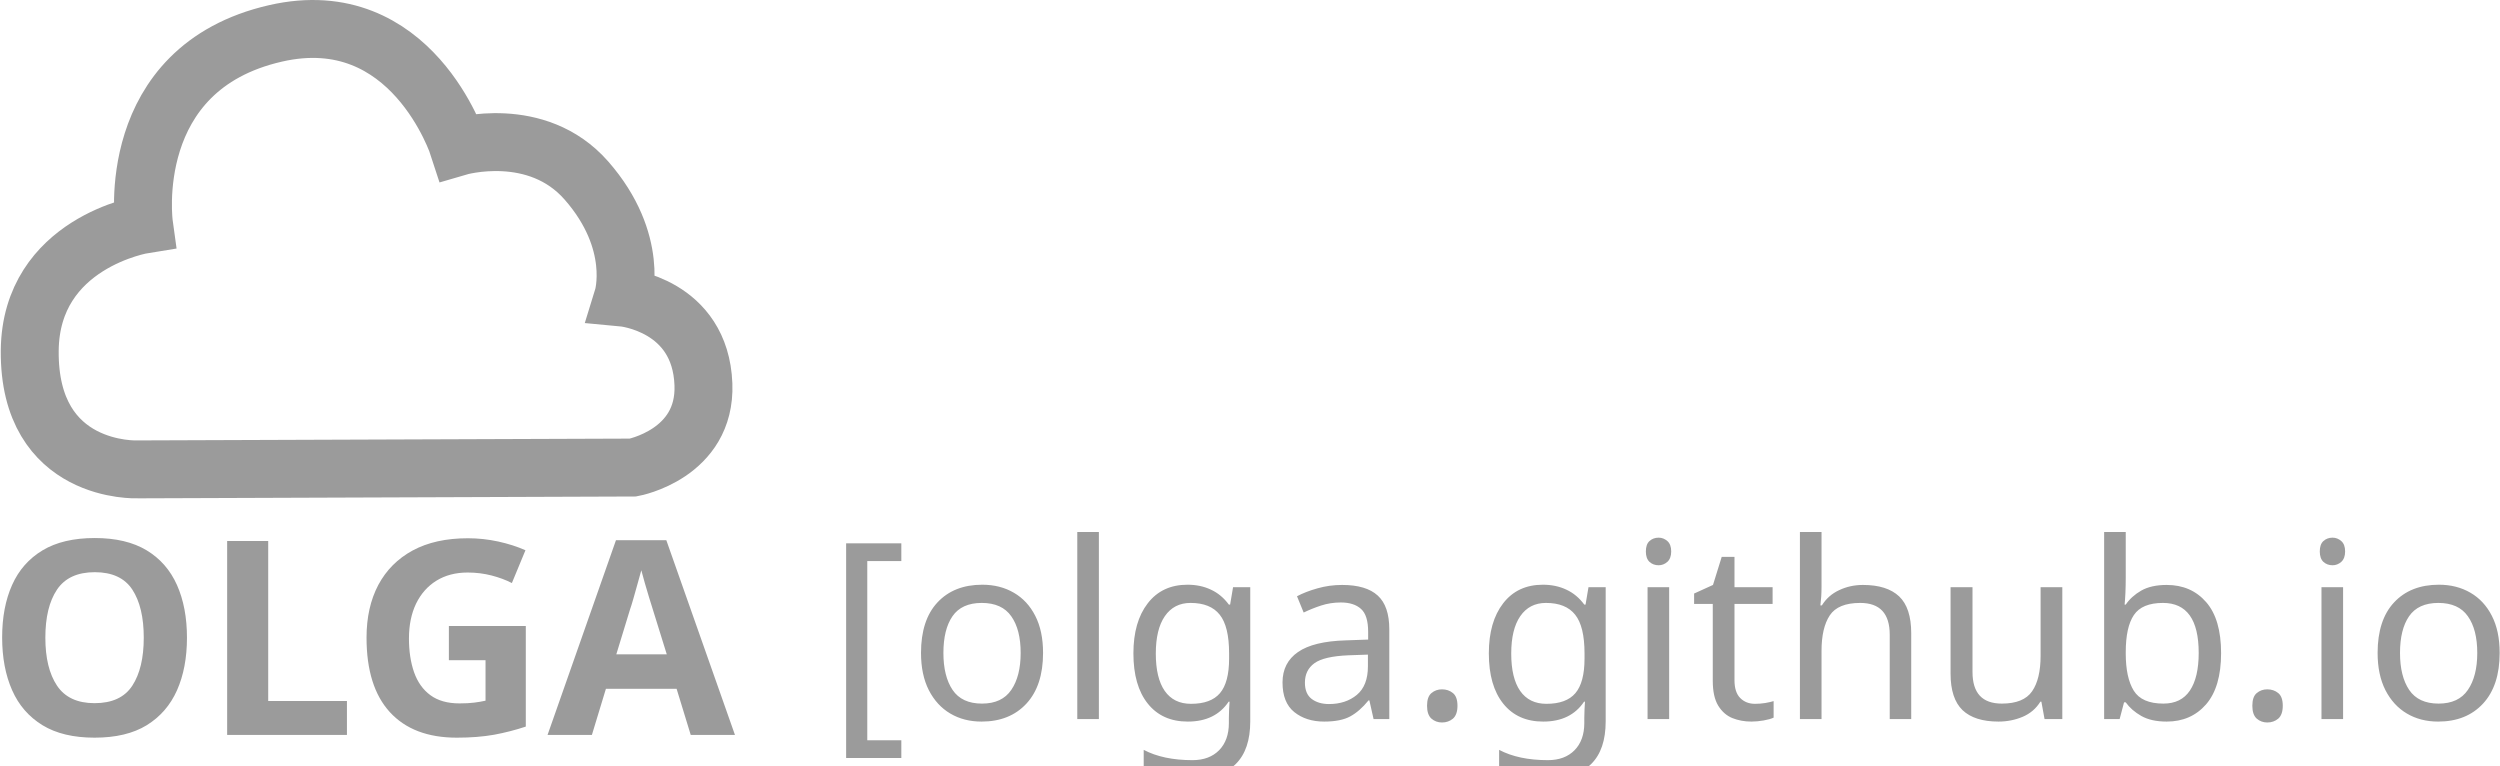
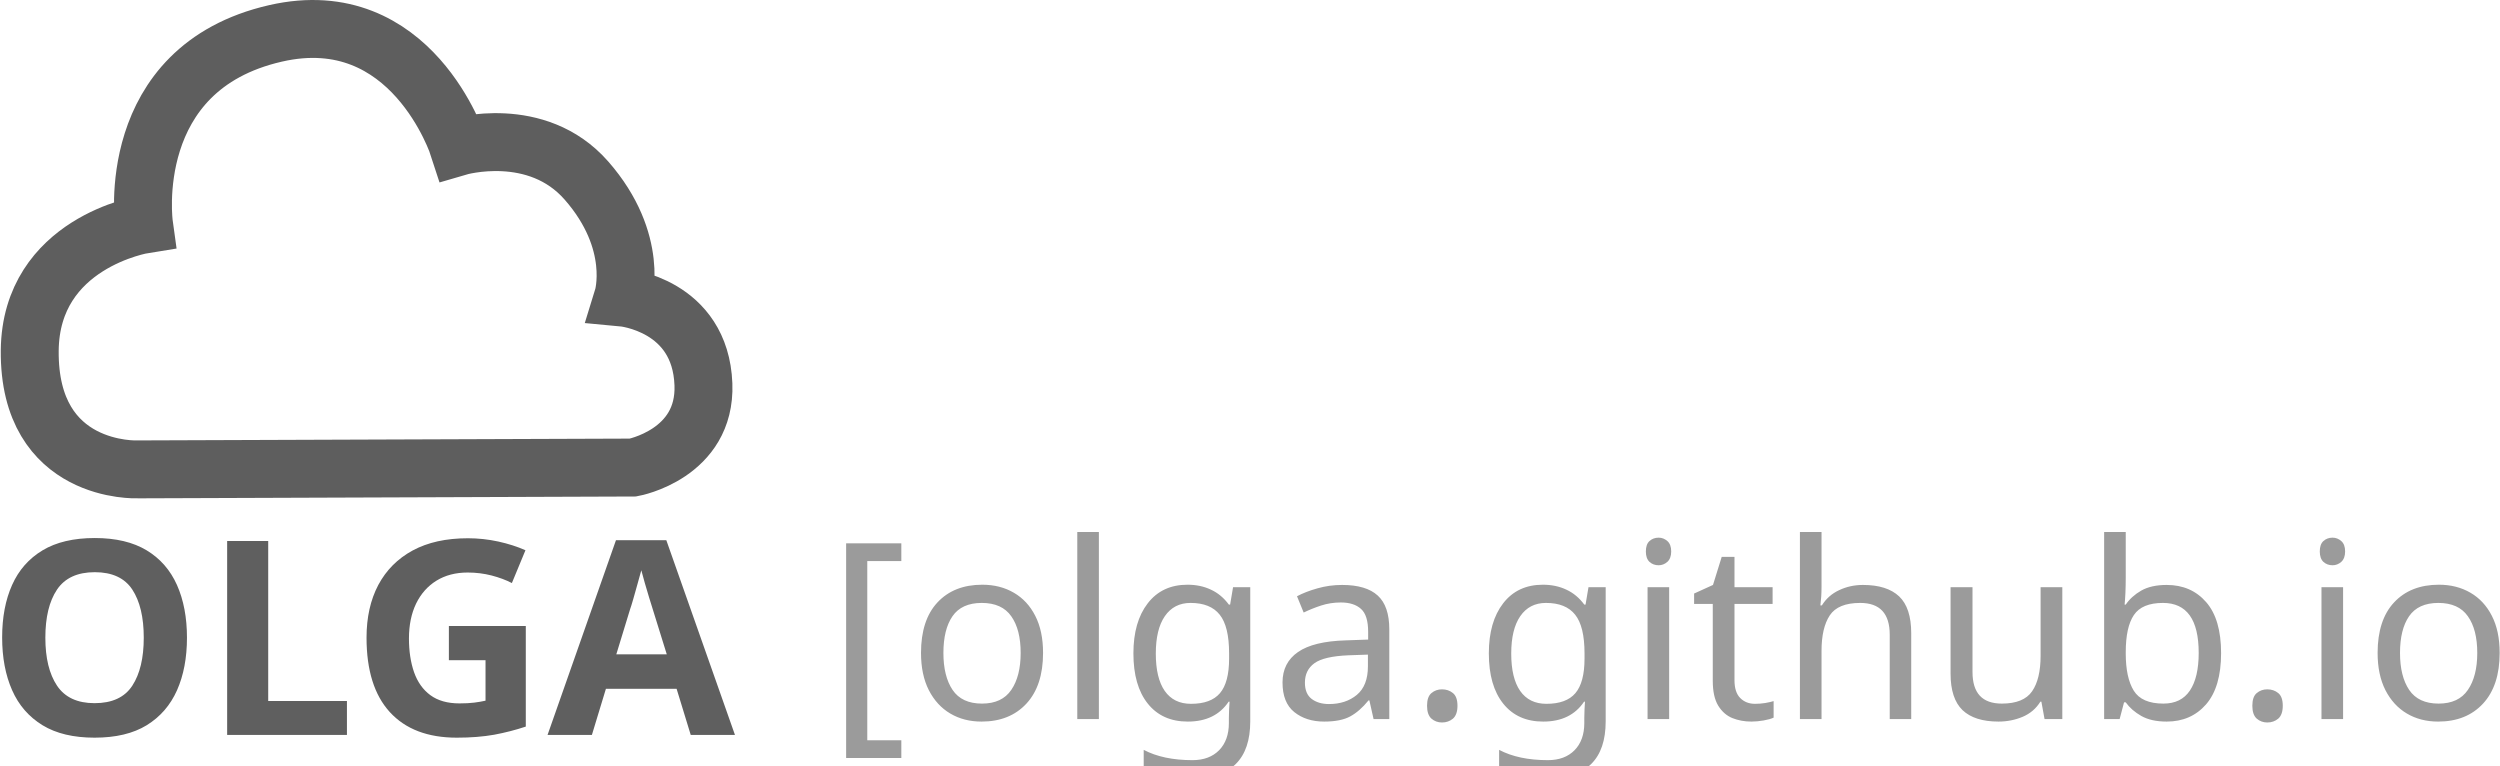
<svg xmlns="http://www.w3.org/2000/svg" width="345.343" height="105.726" id="svg2" version="1.1">
  <defs id="defs4">
    </defs>
  <g id="layer1" transform="translate(-570.9616,-478.4166)">
-     <path style="fill:none;stroke:#000000;stroke-width:8;stroke-linecap:butt;stroke-linejoin:miter;stroke-miterlimit:4;stroke-opacity:0.392;stroke-dasharray:none" d="m 589.97,543.255 68.438,-0.253 c 0,0 10.082,-1.86 9.723,-11.49 -0.411,-11.003 -11.112,-11.996 -11.112,-11.996 0,0 2.375,-7.684 -5.051,-16.162 -6.873,-7.848 -17.678,-4.672 -17.678,-4.672 0,0 -6.413,-19.961 -25.254,-15.657 -21.172,4.836 -18.183,26.39 -18.183,26.39 0,0 -15.645,2.491 -15.784,17.425 -0.159,17.087 14.9,16.415 14.9,16.415 z" id="path3827" />
-     <text xml:space="preserve" style="font-size:33.34px;font-style:normal;font-weight:normal;line-height:125%;letter-spacing:0px;word-spacing:0px;fill:#000000;fill-opacity:0.549;stroke:none;font-family:Sans" x="569.085" y="579.943" id="text3829">
-       <tspan id="tspan3831" x="569.085" y="579.943" style="font-size:37.536px;font-style:normal;font-variant:normal;font-weight:bold;font-stretch:normal;fill:#000000;fill-opacity:0.392;font-family:Ubuntu;-inkscape-font-specification:Ubuntu">OLGA</tspan>
+     <path style="fill:none;stroke:#000000;stroke-width:8;stroke-linecap:butt;stroke-linejoin:miter;stroke-miterlimit:4;stroke-opacity:0.629;stroke-dasharray:none" d="m 589.97,543.255 68.438,-0.253 c 0,0 10.082,-1.86 9.723,-11.49 -0.411,-11.003 -11.112,-11.996 -11.112,-11.996 0,0 2.375,-7.684 -5.051,-16.162 -6.873,-7.848 -17.678,-4.672 -17.678,-4.672 0,0 -6.413,-19.961 -25.254,-15.657 -21.172,4.836 -18.183,26.39 -18.183,26.39 0,0 -15.645,2.491 -15.784,17.425 -0.159,17.087 14.9,16.415 14.9,16.415 z" id="path3827" />
+     <text xml:space="preserve" style="font-size:33.34px;font-style:normal;font-weight:normal;line-height:125%;letter-spacing:0px;word-spacing:0px;fill:#000000;fill-opacity:0.627;stroke:none;font-family:Sans" x="569.085" y="579.943" id="text3829">
+       <tspan id="tspan3831" x="569.085" y="579.943" style="font-size:37.536px;font-style:normal;font-variant:normal;font-weight:bold;font-stretch:normal;fill:#000000;fill-opacity:0.627;font-family:Ubuntu;-inkscape-font-specification:Ubuntu">OLGA</tspan>
    </text>
    <text id="text2816" y="577.751" x="685.125" style="font-size:33.753px;font-style:normal;font-weight:normal;line-height:125%;letter-spacing:0px;word-spacing:0px;fill:#000000;fill-opacity:0.549;stroke:none;font-family:Sans" xml:space="preserve">
      <tspan style="font-size:34px;font-style:normal;font-variant:normal;font-weight:normal;font-stretch:normal;fill:#000000;fill-opacity:0.392;font-family:Ubuntu;-inkscape-font-specification:Ubuntu" y="577.751" x="685.125" id="tspan2818">[olga.github.io]</tspan>
    </text>
  </g>
</svg>
